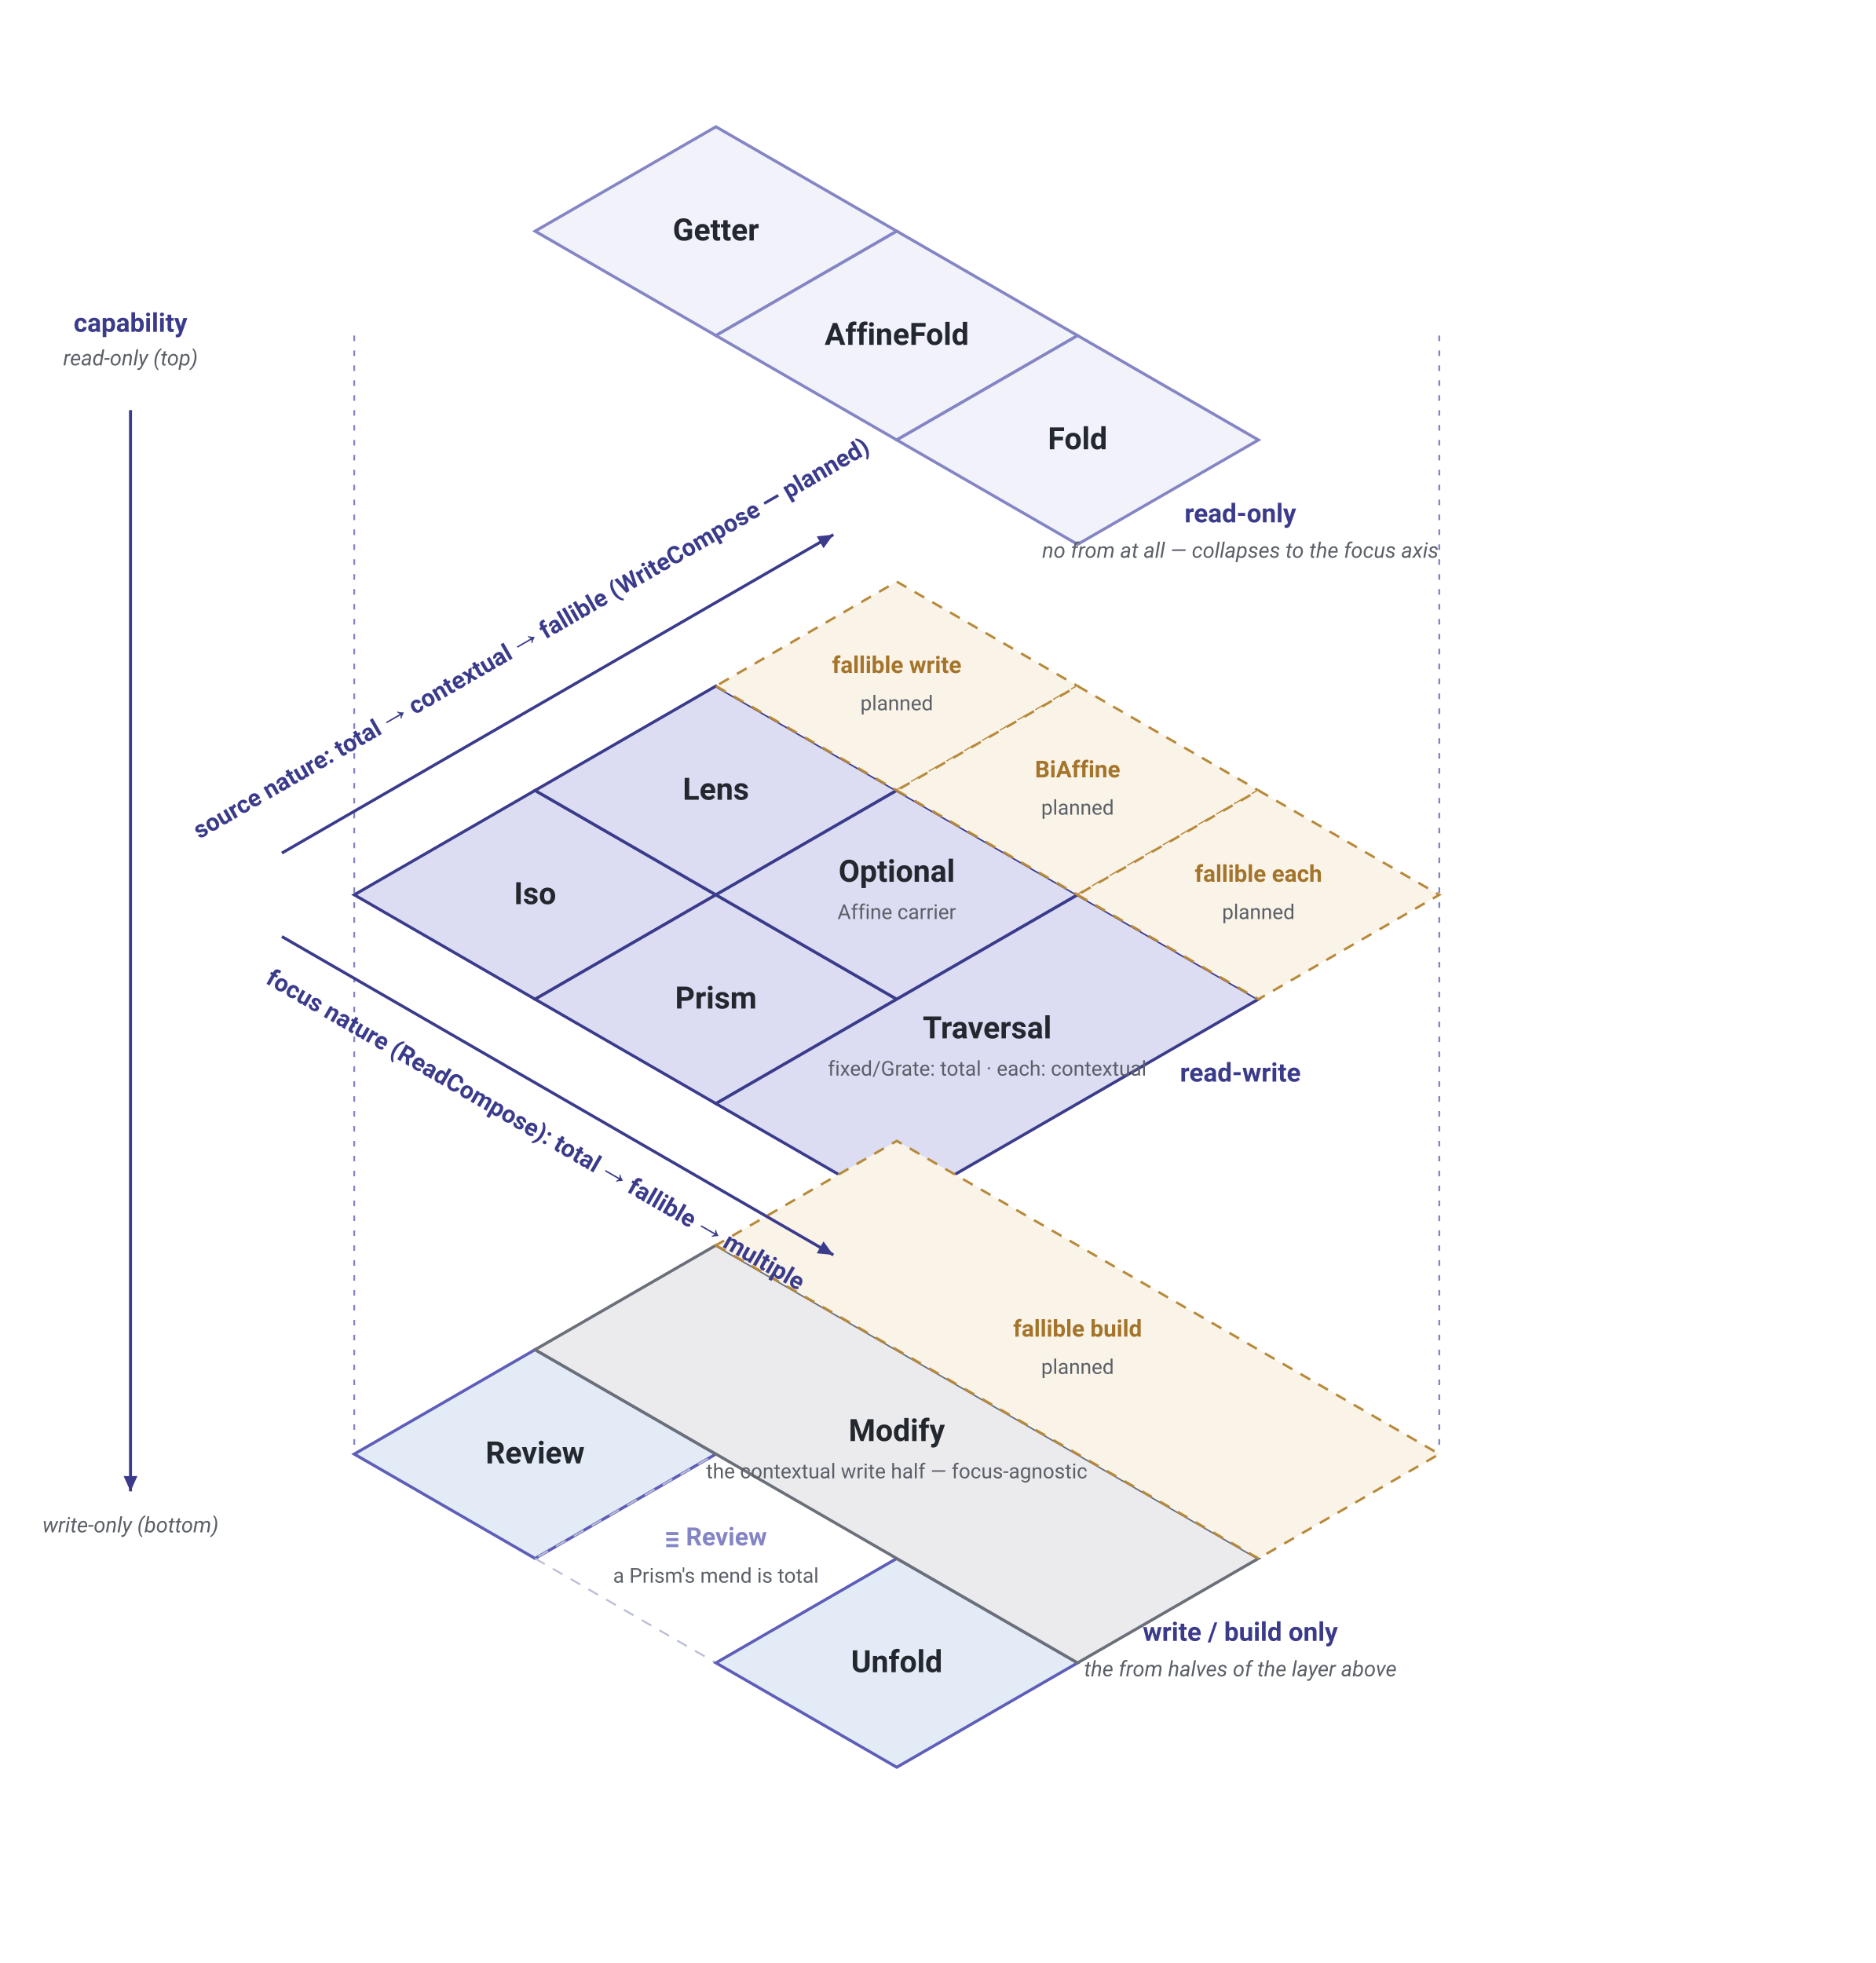
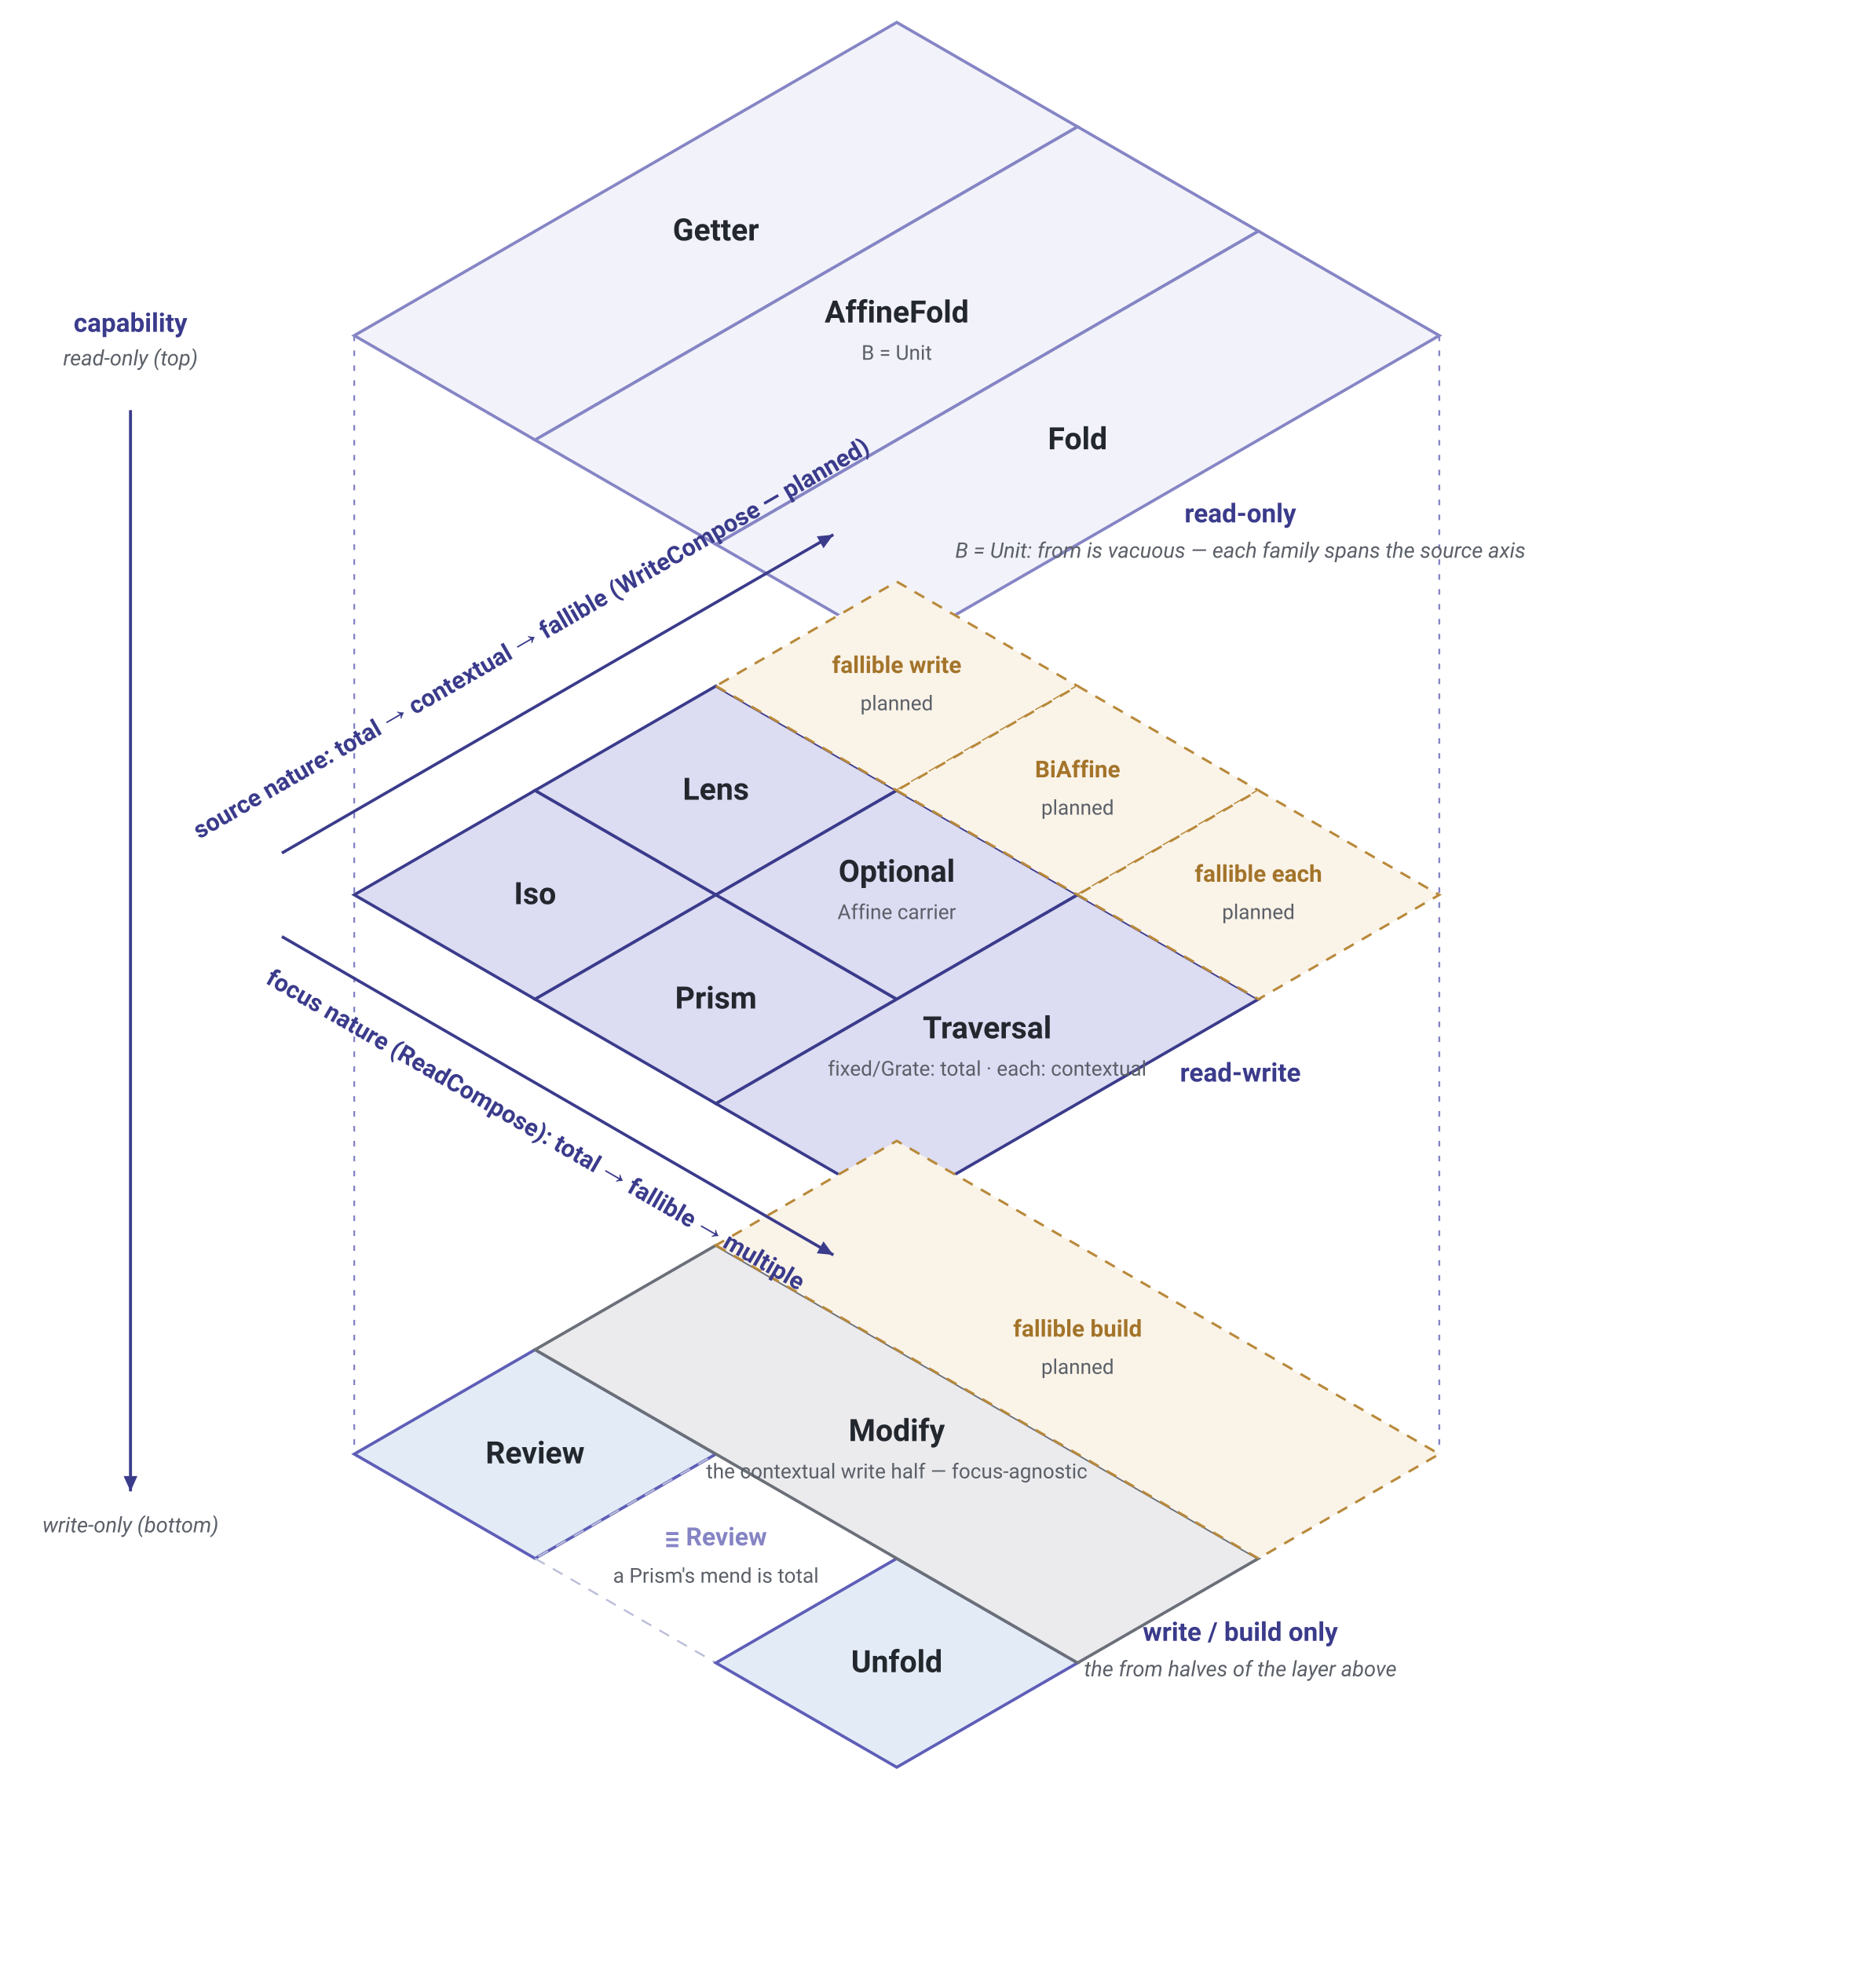
<svg xmlns="http://www.w3.org/2000/svg" viewBox="0 0 1006 1053" font-size="14" role="img" aria-label="The three-axis optic family taxonomy: read cardinality by write cardinality by capability layer">
  <style>
  text { font-family: -apple-system, "Segoe UI", Roboto, Helvetica, Arial, sans-serif;
         text-anchor: middle; fill: #23272e; }
  .fam   { font-size: 16.5px; font-weight: 600; }
  .ghost-t { font-size: 13.5px; font-weight: 600; fill: #8585c5; }
  .sub   { font-size: 11px; fill: #5b6068; }
  .axis  { font-size: 13px; font-weight: 600; fill: #3b3b8c; }
  .tick  { font-size: 11.5px; fill: #5b6068; font-style: italic; }
  .layer { font-size: 14px; font-weight: 700; fill: #3b3b8c; }
  .ro    { fill: #f2f2fa; stroke: #8585c5; stroke-width: 1.6; }
  .rw    { fill: #dcdcf2; stroke: #3b3b8c; stroke-width: 1.6; }
  .bo    { fill: #e3ecf6; stroke: #5e5eb8; stroke-width: 1.6; }
  .mod   { fill: #ebebee; stroke: #6a6f78; stroke-width: 1.6; }
  .plan  { fill: #faf3e8; stroke: #b8893a; stroke-width: 1.3; }
  .plan-t { font-size: 12.5px; font-weight: 600; fill: #a3742a; }
  .empty { fill: none; stroke: #b9bdd8; stroke-width: 1; }
  .empty-t { font-size: 13px; fill: #b9bdd8; }
  .drop  { stroke: #8585c5; stroke-width: 1; stroke-dasharray: 3 5; fill: none; }
  .arrow { stroke: #3b3b8c; stroke-width: 1.6; fill: none; }
  .ahead { fill: #3b3b8c; stroke: none; }
  @media (prefers-color-scheme: dark) {
    text   { fill: #e6edf3; }
    .sub, .tick { fill: #9aa4b2; }
    .axis, .layer { fill: #a3a3e6; }
    .ghost-t { fill: #7878d6; }
    .ro    { fill: #2b2b3a; stroke: #7878d6; }
    .rw    { fill: #34344f; stroke: #7878d6; }
    .bo    { fill: #2d3a4a; stroke: #a3a3e6; }
    .mod   { fill: #30343a; stroke: #8b93a1; }
    .plan  { fill: #3a3326; stroke: #c89a4a; }
    .plan-t { fill: #d8ae62; }
    .empty { stroke: #4a4f66; }
    .empty-t { fill: #4a4f66; }
    .drop  { stroke: #7878d6; }
    .arrow { stroke: #a3a3e6; }
    .ahead { fill: #a3a3e6; }
  }
</style>
  <line class="drop" x1="190.0" y1="180.0" x2="190.0" y2="780.0" />
  <line class="drop" x1="772.0" y1="180.0" x2="772.0" y2="780.0" />
-   <polygon class="ro" points="287.0,124.0 384.0,180.0 481.0,124.0 384.0,68.0" />
+   <polygon class="ro" points="190.0,180.0 287.0,236.0 578.0,68.0 481.0,12.0" />
  <text class="fam" x="384.0" y="129.0">Getter</text>
-   <polygon class="ro" points="384.0,180.0 481.0,236.0 578.0,180.0 481.0,124.0" />
-   <text class="fam" x="481.0" y="185.0">AffineFold</text>
-   <polygon class="ro" points="481.0,236.0 578.0,292.0 675.0,236.0 578.0,180.0" />
+   <polygon class="ro" points="287.0,236.0 384.0,292.0 675.0,124.0 578.0,68.0" />
+   <text class="fam" x="481.0" y="173.0">AffineFold</text>
+   <text class="sub" x="481.0" y="193.0">B = Unit</text>
+   <polygon class="ro" points="384.0,292.0 481.0,348.0 772.0,180.0 675.0,124.0" />
  <text class="fam" x="578.0" y="241.0">Fold</text>
  <polygon class="rw" points="190.0,480.0 287.0,536.0 384.0,480.0 287.0,424.0" />
  <text class="fam" x="287.0" y="485.0">Iso</text>
  <polygon class="rw" points="287.0,424.0 384.0,480.0 481.0,424.0 384.0,368.0" />
  <text class="fam" x="384.0" y="429.0">Lens</text>
  <polygon class="rw" points="287.0,536.0 384.0,592.0 481.0,536.0 384.0,480.0" />
  <text class="fam" x="384.0" y="541.0">Prism</text>
  <polygon class="rw" points="384.0,480.0 481.0,536.0 578.0,480.0 481.0,424.0" />
  <text class="fam" x="481.0" y="473.0">Optional</text>
  <text class="sub" x="481.0" y="493.0">Affine carrier</text>
  <polygon class="rw" points="384.0,592.0 481.0,648.0 675.0,536.0 578.0,480.0" />
  <text class="fam" x="529.5" y="557.0">Traversal</text>
  <text class="sub" x="529.5" y="577.0">fixed/Grate: total · each: contextual</text>
  <polygon class="plan" points="384.0,368.0 481.0,424.0 578.0,368.0 481.0,312.0" stroke-dasharray="6 5" />
  <text class="plan-t" x="481.0" y="361.0">fallible write</text>
  <text class="sub" x="481.0" y="381.0">planned</text>
  <polygon class="plan" points="481.0,424.0 578.0,480.0 675.0,424.0 578.0,368.0" stroke-dasharray="6 5" />
  <text class="plan-t" x="578.0" y="417.0">BiAffine</text>
  <text class="sub" x="578.0" y="437.0">planned</text>
  <polygon class="plan" points="578.0,480.0 675.0,536.0 772.0,480.0 675.0,424.0" stroke-dasharray="6 5" />
  <text class="plan-t" x="675.0" y="473.0">fallible each</text>
  <text class="sub" x="675.0" y="493.0">planned</text>
  <polygon class="bo" points="190.0,780.0 287.0,836.0 384.0,780.0 287.0,724.0" />
  <text class="fam" x="287.0" y="785.0">Review</text>
  <polygon class="empty" points="287.0,836.0 384.0,892.0 481.0,836.0 384.0,780.0" stroke-dasharray="6 5" />
  <text class="ghost-t" x="384.0" y="829.0">≡ Review</text>
  <text class="sub" x="384.0" y="849.0">a Prism's mend is total</text>
  <polygon class="bo" points="384.0,892.0 481.0,948.0 578.0,892.0 481.0,836.0" />
  <text class="fam" x="481.0" y="897.0">Unfold</text>
  <polygon class="mod" points="287.0,724.0 578.0,892.0 675.0,836.0 384.0,668.0" />
  <text class="fam" x="481.0" y="773.0">Modify</text>
  <text class="sub" x="481.0" y="793.0">the contextual write half — focus-agnostic</text>
  <polygon class="plan" points="384.0,668.0 675.0,836.0 772.0,780.0 481.0,612.0" stroke-dasharray="6 5" />
  <text class="plan-t" x="578.0" y="717.0">fallible build</text>
  <text class="sub" x="578.0" y="737.0">planned</text>
  <line class="arrow" x1="151.2" y1="502.4" x2="447.0" y2="673.2" />
  <polygon class="ahead" points="447.0,673.2 438.1,672.3 441.7,665.9" />
  <text class="axis" x="285.1" y="609.8" transform="rotate(30 285.1 609.8)">focus nature (ReadCompose):  total  →  fallible  →  multiple</text>
  <line class="arrow" x1="151.2" y1="457.6" x2="447.0" y2="286.8" />
  <polygon class="ahead" points="447.0,286.8 441.7,294.1 438.1,287.7" />
  <text class="axis" x="287.1" y="346.2" transform="rotate(-30 287.1 346.2)">source nature:  total  →  contextual  →  fallible (WriteCompose — planned)</text>
  <line class="arrow" x1="70.0" y1="220.0" x2="70.0" y2="800.0" />
  <polygon class="ahead" points="70.0,800.0 66.3,791.8 73.7,791.8" />
  <text class="layer" x="70.0" y="178.0">capability</text>
  <text class="tick" x="70.0" y="196.0">read-only (top)</text>
  <text class="tick" x="70.0" y="822.0">write-only (bottom)</text>
  <text class="layer" x="665.3" y="280.2" text-anchor="start">read-only</text>
-   <text class="tick" x="665.3" y="299.2" text-anchor="start">no from at all — collapses to the focus axis</text>
+   <text class="tick" x="665.3" y="299.2" text-anchor="start">B = Unit: from is vacuous — each family spans the source axis</text>
  <text class="layer" x="665.3" y="580.2" text-anchor="start">read-write</text>
  <text class="layer" x="665.3" y="880.2" text-anchor="start">write / build only</text>
  <text class="tick" x="665.3" y="899.2" text-anchor="start">the from halves of the layer above</text>
</svg>
